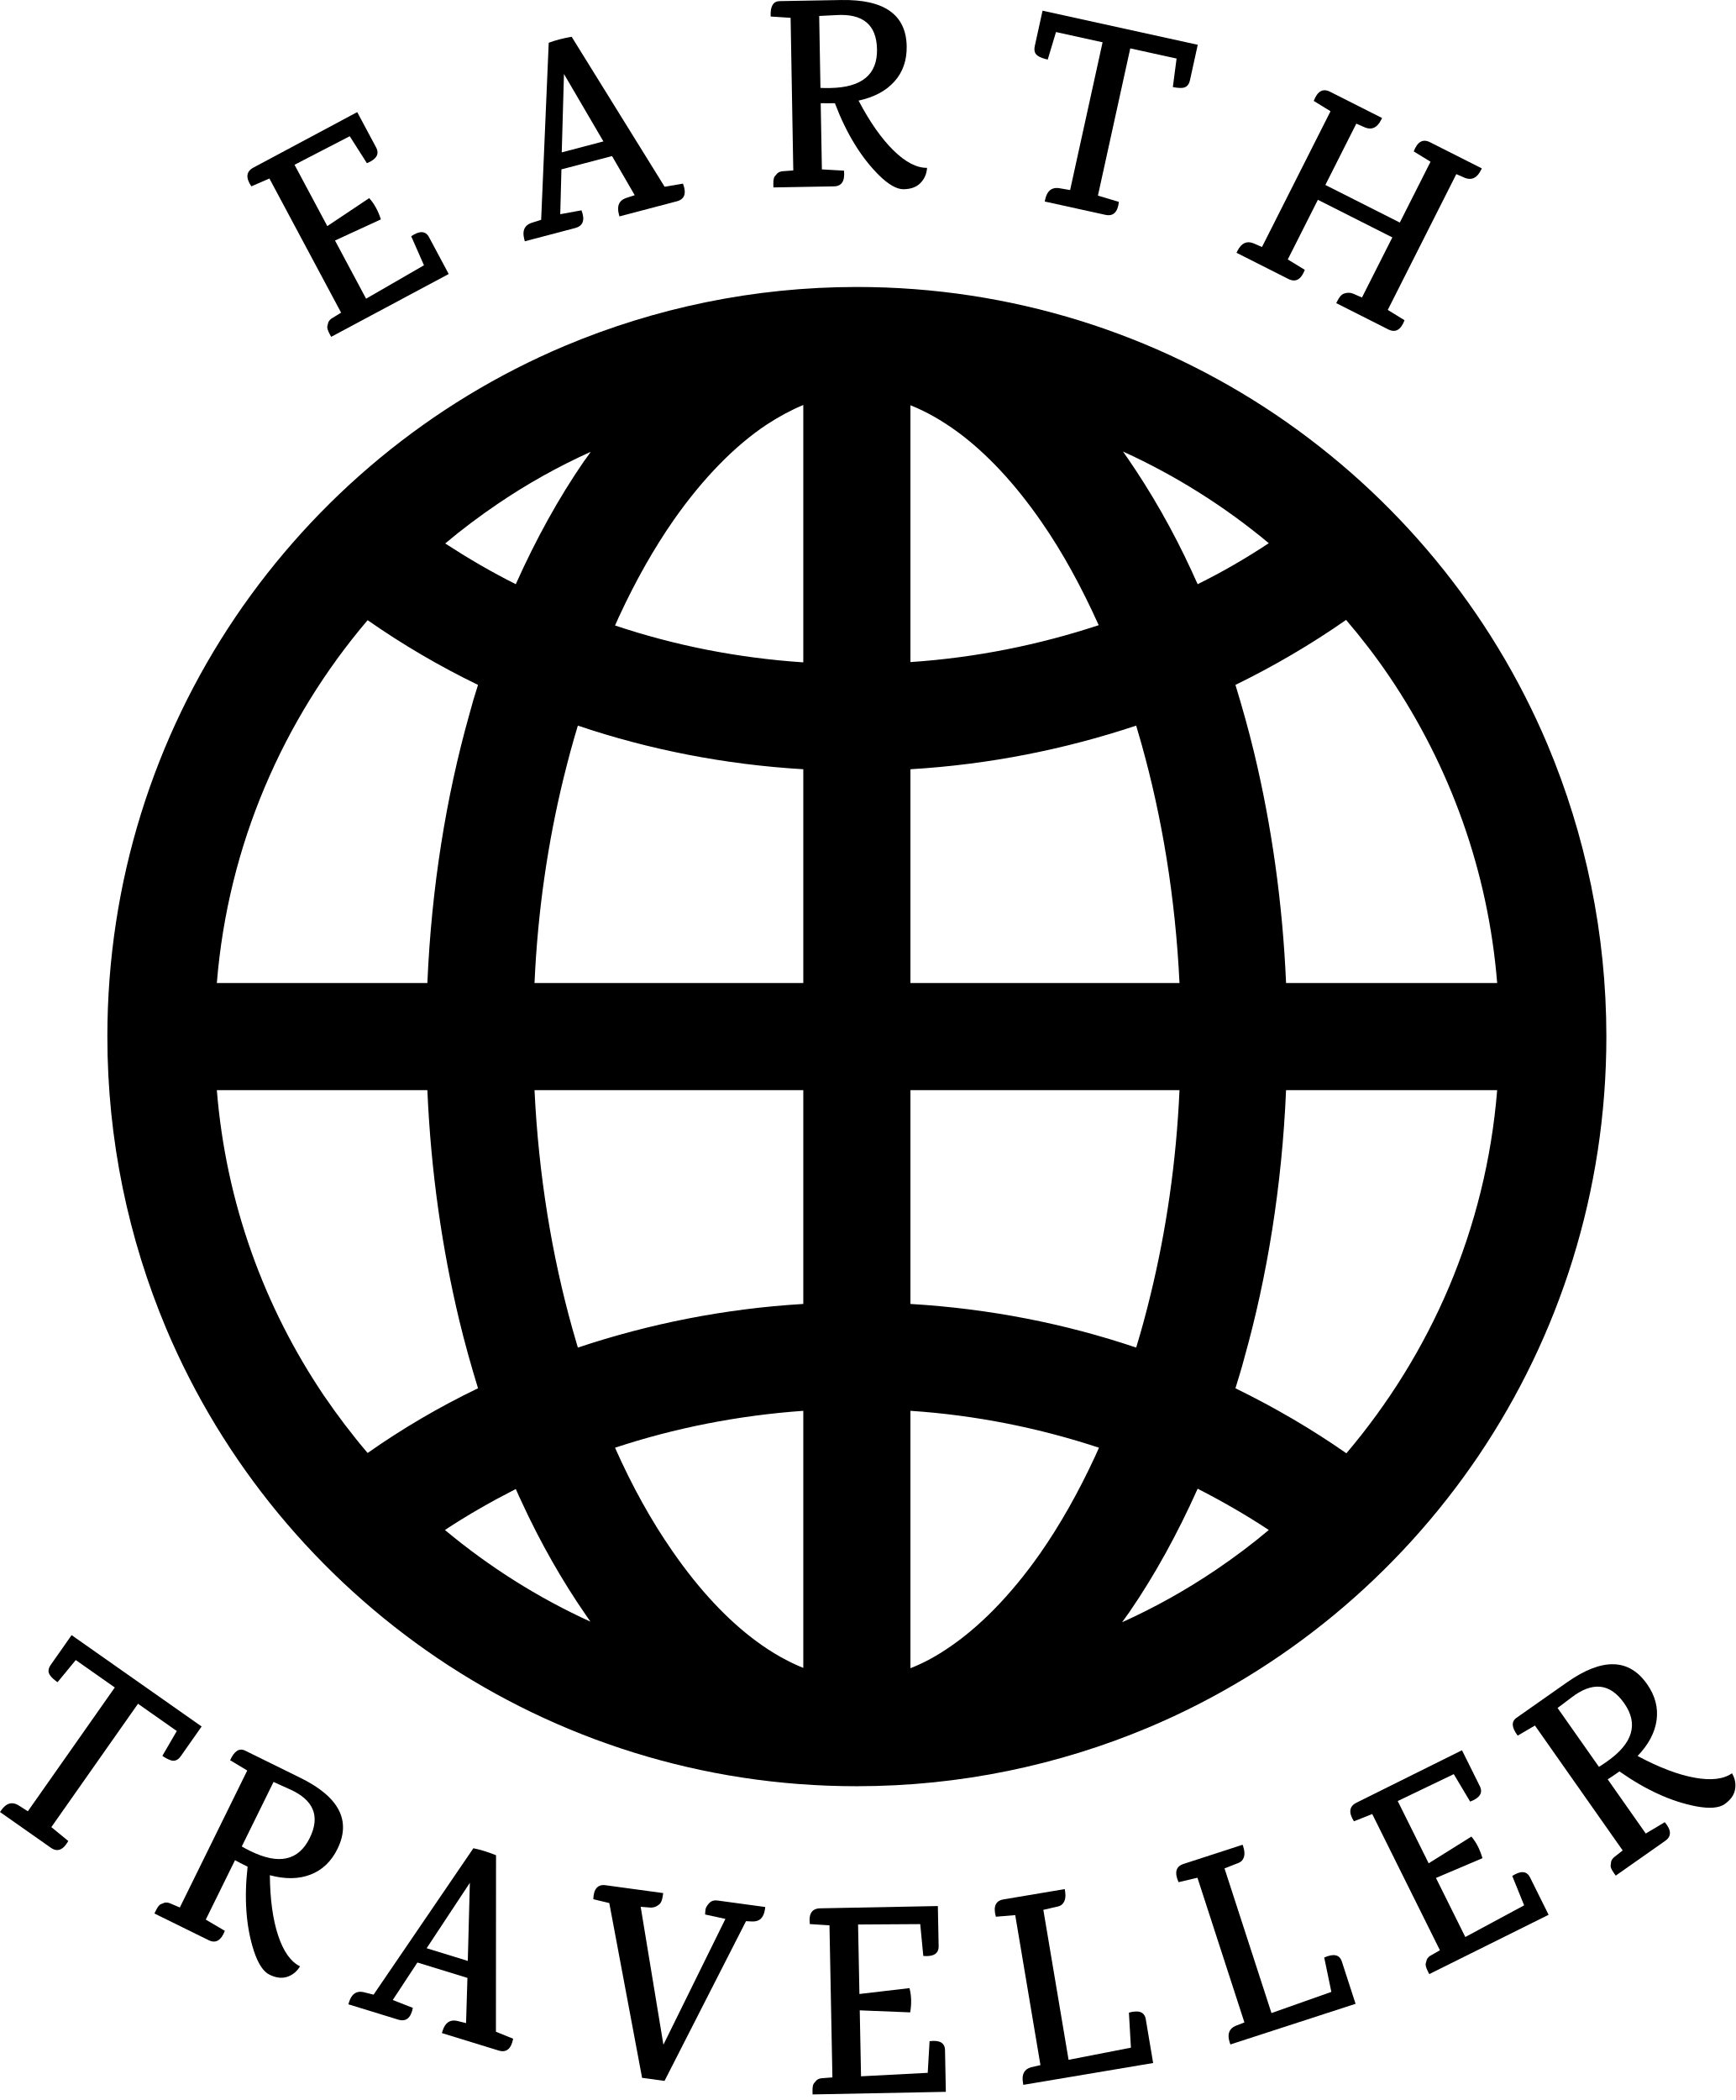
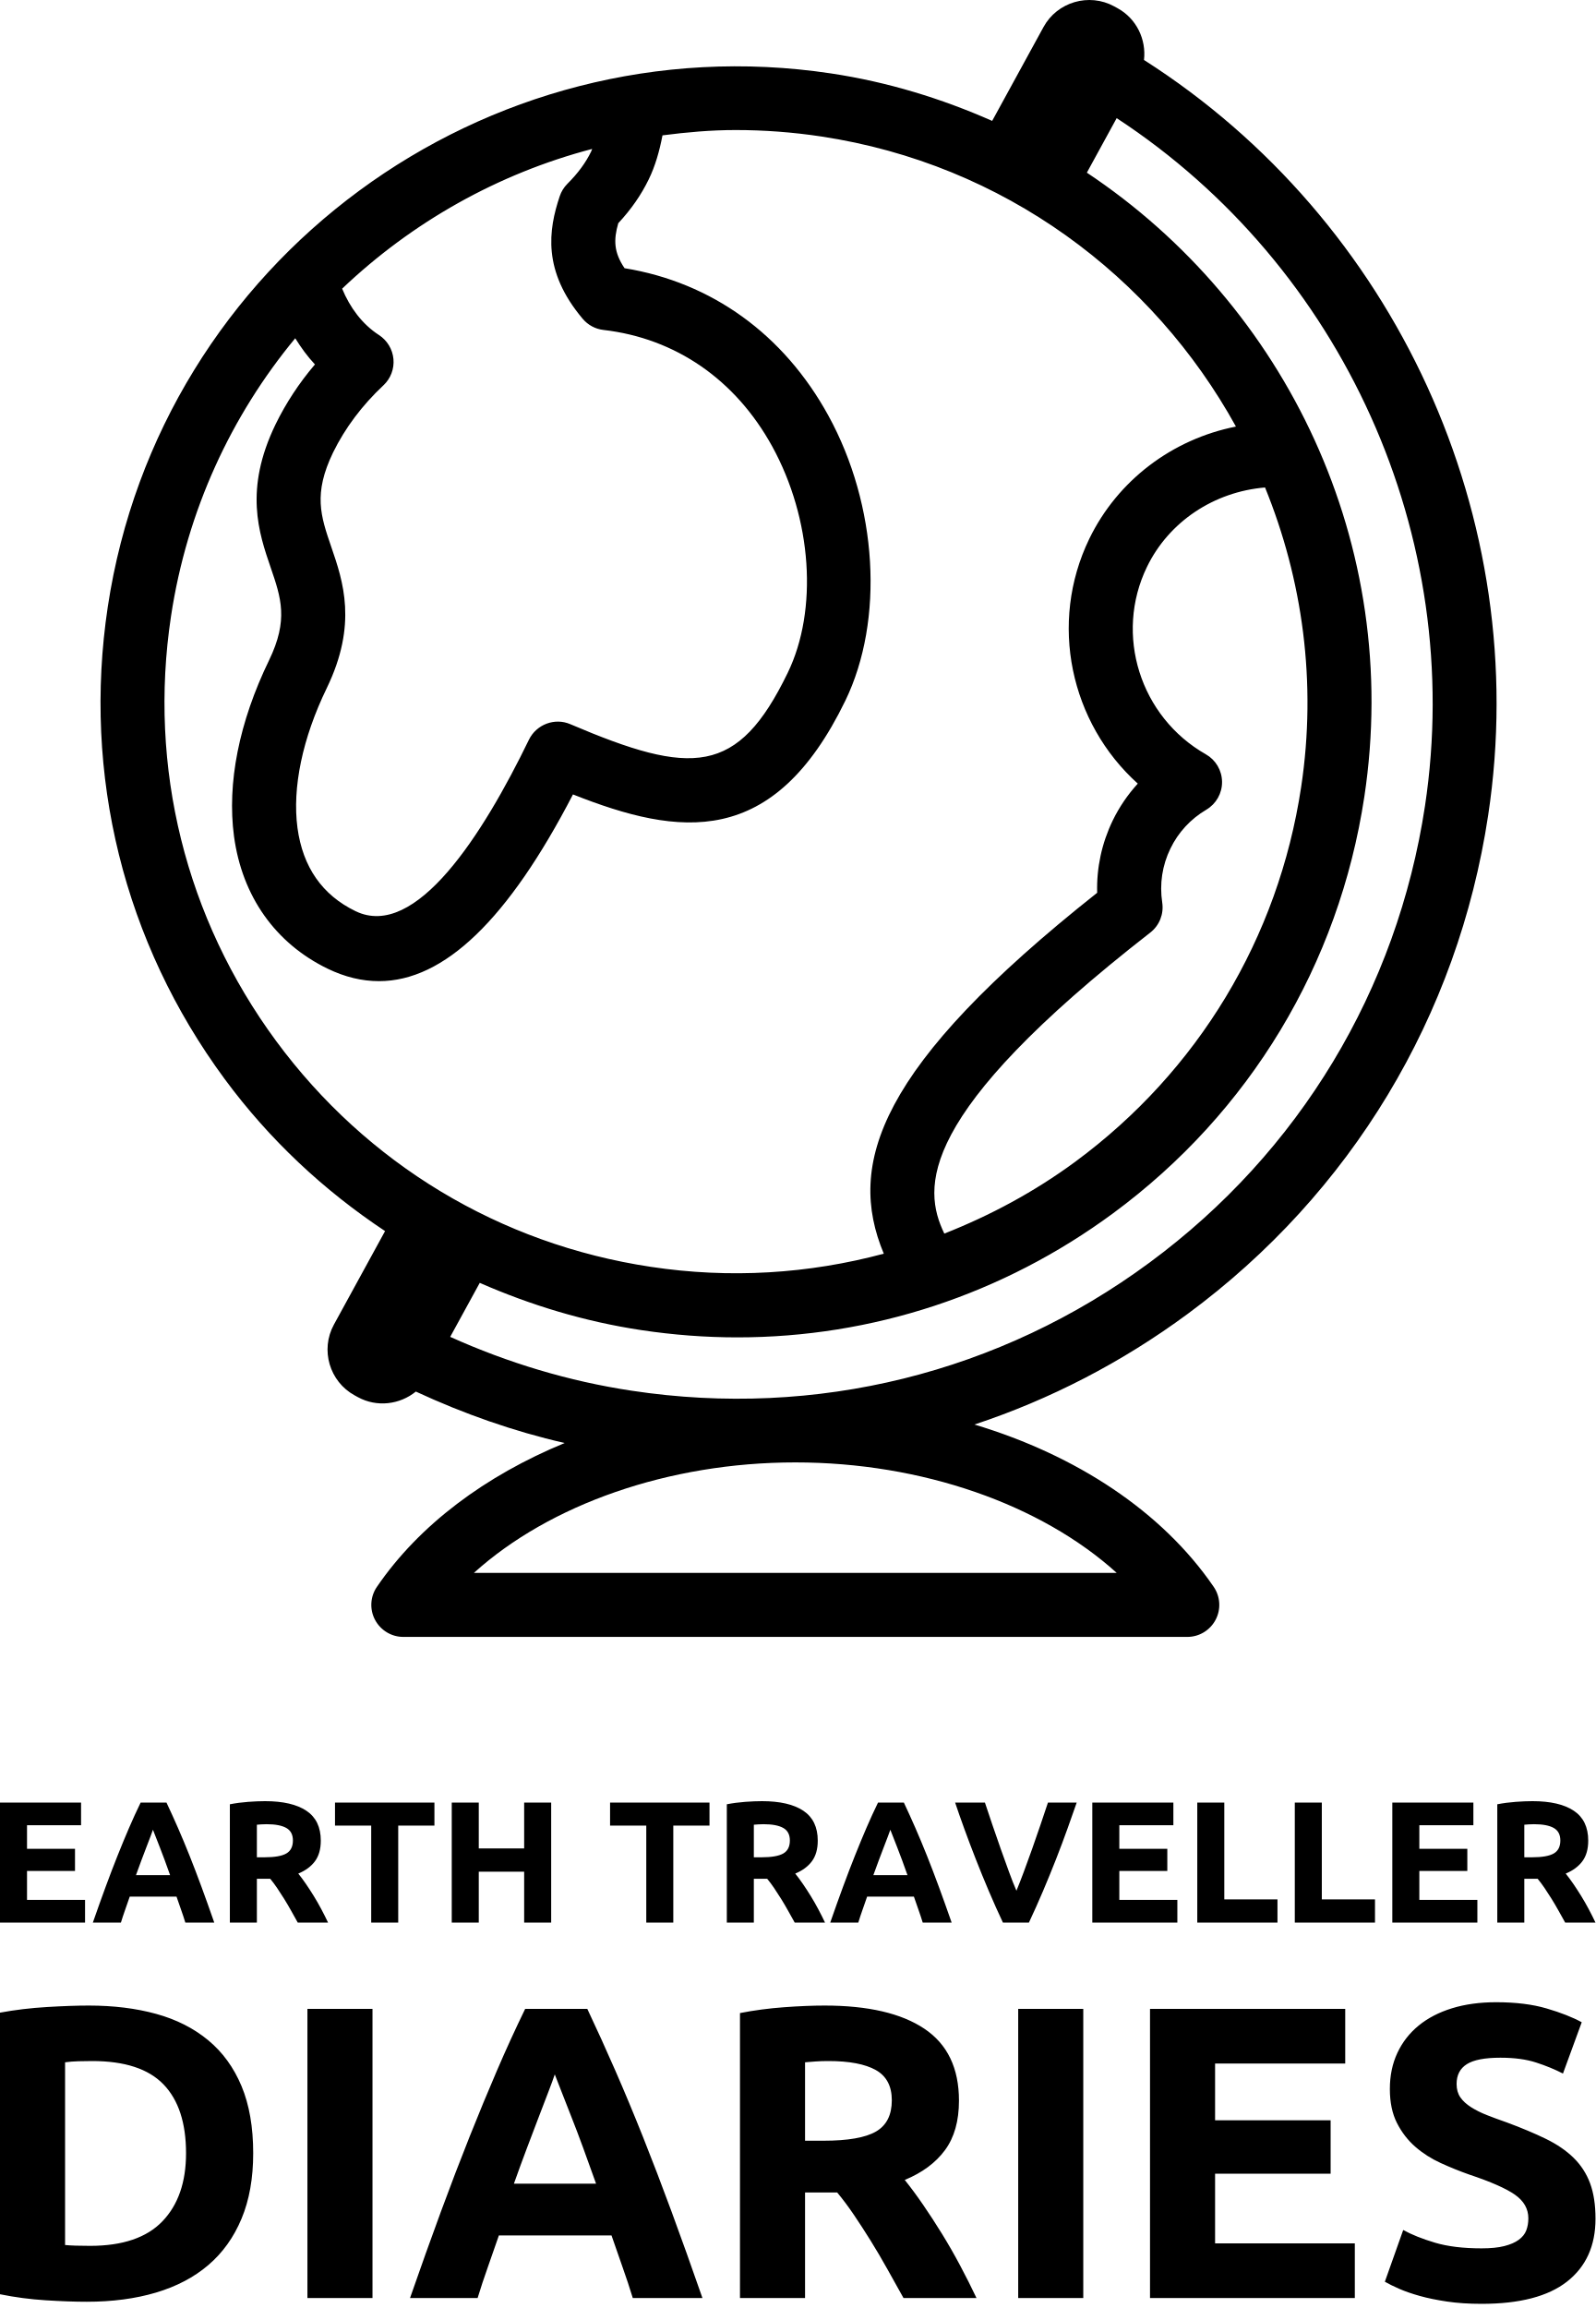
- <svg xmlns="http://www.w3.org/2000/svg" width="81" height="98" viewBox="0 0 81 98" fill="none">
-   <path d="M72.23 34.75C69.579 28.464 65.137 23.135 59.562 19.363C53.973 15.592 47.236 13.392 39.993 13.392C35.17 13.392 30.564 14.376 26.369 16.138C20.083 18.789 14.754 23.23 10.982 28.806C7.211 34.395 5.011 41.132 5.011 48.374C5.011 53.198 5.995 57.803 7.757 61.998C10.408 68.284 14.85 73.614 20.425 77.385C26.014 81.157 32.737 83.357 39.966 83.357H39.98C39.98 83.357 39.98 83.357 39.993 83.357C44.817 83.357 49.422 82.373 53.618 80.61C59.904 77.959 65.233 73.518 69.004 67.943C72.776 62.354 74.976 55.617 74.976 48.374C74.976 43.551 73.992 38.945 72.23 34.75ZM69.879 45.874H60.026C59.862 42.088 59.343 38.495 58.537 35.133C58.277 34.053 57.977 32.987 57.663 31.962C59.48 31.074 61.202 30.063 62.828 28.929C63.552 29.776 64.235 30.664 64.864 31.594C67.665 35.748 69.456 40.613 69.879 45.874ZM53.03 62.887C49.709 61.766 46.17 61.069 42.494 60.851V50.875H55.052C54.902 54.25 54.424 57.462 53.7 60.427C53.495 61.274 53.276 62.081 53.03 62.887ZM26.725 62.039C25.768 58.637 25.139 54.865 24.948 50.875H37.493V60.851C33.817 61.069 30.291 61.78 26.971 62.887C26.889 62.6 26.807 62.327 26.725 62.039ZM26.971 33.862C30.291 34.983 33.817 35.679 37.493 35.898V45.874H24.948C25.098 42.498 25.577 39.287 26.301 36.322C26.506 35.488 26.725 34.668 26.971 33.862ZM42.494 18.912C43.218 19.199 43.943 19.609 44.694 20.156C46.033 21.14 47.373 22.561 48.616 24.365C49.586 25.759 50.475 27.385 51.281 29.175C48.507 30.09 45.555 30.692 42.494 30.897V18.912ZM55.626 26.66C54.738 24.734 53.727 22.971 52.634 21.386C52.565 21.276 52.483 21.181 52.415 21.071C54.875 22.192 57.17 23.64 59.22 25.349C58.168 26.046 57.061 26.688 55.9 27.262C55.804 27.07 55.722 26.865 55.626 26.66ZM31.453 24.255C32.833 22.288 34.322 20.785 35.785 19.814C36.372 19.432 36.932 19.131 37.493 18.899V30.91C34.418 30.705 31.48 30.118 28.706 29.189C28.774 29.052 28.829 28.902 28.897 28.765C29.676 27.084 30.537 25.567 31.453 24.255ZM37.493 65.838V77.836C36.782 77.549 36.044 77.139 35.306 76.593C33.967 75.609 32.628 74.188 31.384 72.384C30.414 70.99 29.512 69.378 28.706 67.56C31.48 66.645 34.418 66.057 37.493 65.838ZM24.347 70.088C25.235 72.015 26.246 73.778 27.34 75.363C27.408 75.472 27.49 75.568 27.558 75.677C25.098 74.557 22.816 73.108 20.767 71.4C21.819 70.703 22.926 70.075 24.074 69.487C24.169 69.692 24.251 69.897 24.347 70.088ZM48.548 72.493C47.168 74.461 45.678 75.964 44.216 76.934C43.628 77.331 43.054 77.631 42.494 77.85V65.838C45.569 66.043 48.52 66.645 51.294 67.56C51.226 67.697 51.172 67.847 51.103 67.984C50.324 69.665 49.463 71.181 48.548 72.493ZM42.494 45.874V35.898C46.17 35.679 49.709 34.969 53.03 33.862C53.112 34.135 53.194 34.422 53.276 34.709C54.233 38.112 54.861 41.883 55.052 45.874H42.494ZM27.572 21.085C27.462 21.235 27.367 21.386 27.258 21.522C26.082 23.23 25.016 25.157 24.074 27.262C22.926 26.688 21.832 26.046 20.78 25.362C21.559 24.706 22.379 24.091 23.226 23.517C24.593 22.588 26.055 21.768 27.572 21.085ZM12.363 36.718C13.565 33.876 15.191 31.252 17.159 28.942C18.785 30.077 20.507 31.088 22.311 31.962C22.16 32.427 22.024 32.892 21.901 33.356C20.821 37.196 20.138 41.419 19.947 45.874H10.121C10.381 42.649 11.16 39.56 12.363 36.718ZM10.121 50.875H19.947C20.111 54.66 20.63 58.254 21.436 61.616C21.696 62.695 21.997 63.761 22.311 64.786C20.493 65.661 18.771 66.672 17.159 67.806C16.435 66.959 15.765 66.071 15.137 65.155C12.335 61.015 10.545 56.136 10.121 50.875ZM52.374 75.705C52.483 75.541 52.606 75.39 52.716 75.226C53.891 73.518 54.957 71.578 55.9 69.473C57.047 70.061 58.168 70.703 59.22 71.4C58.441 72.056 57.621 72.671 56.774 73.245C55.38 74.188 53.918 75.008 52.374 75.705ZM67.638 60.044C66.436 62.887 64.809 65.497 62.842 67.82C61.215 66.686 59.48 65.674 57.663 64.786C57.799 64.335 57.949 63.871 58.072 63.392C59.152 59.553 59.835 55.33 60.026 50.875H69.879C69.62 54.1 68.841 57.188 67.638 60.044Z" fill="black" />
-   <path d="M3.342 76.306L9.411 80.57L8.438 81.954C8.302 82.148 8.139 82.21 7.95 82.14C7.827 82.094 7.703 82.028 7.578 81.94L8.252 80.781L6.441 79.509L2.397 85.265L3.186 85.913C2.949 86.338 2.679 86.443 2.373 86.228L0 84.561L0.058 84.478C0.288 84.151 0.547 84.07 0.837 84.232L1.3 84.526L5.358 78.749L3.536 77.469L2.685 78.503C2.401 78.303 2.26 78.127 2.264 77.974C2.266 77.882 2.302 77.788 2.37 77.691L3.342 76.306Z" fill="black" />
-   <path d="M7.207 89.296L7.275 89.159C7.357 88.992 7.434 88.893 7.506 88.862C7.578 88.831 7.636 88.808 7.682 88.792C7.777 88.773 7.877 88.789 7.984 88.842L8.394 89.016L11.54 82.624L10.741 82.145C10.935 81.712 11.169 81.562 11.443 81.697L14.023 82.967C15.826 83.854 16.402 84.96 15.75 86.284C15.462 86.87 15.043 87.269 14.495 87.481C13.946 87.693 13.313 87.703 12.595 87.51C12.606 88.64 12.735 89.578 12.982 90.324C13.23 91.069 13.57 91.549 14.004 91.762C13.854 92.01 13.65 92.174 13.393 92.255C13.147 92.333 12.875 92.298 12.579 92.152C12.289 92.01 12.046 91.64 11.849 91.042C11.485 89.918 11.388 88.608 11.557 87.112C11.298 86.985 11.102 86.884 10.969 86.809L9.604 89.582L10.495 90.106C10.319 90.558 10.068 90.704 9.741 90.543L7.207 89.296ZM12.767 83.157L11.284 86.17C11.379 86.226 11.514 86.297 11.689 86.383C13.013 87.035 13.935 86.832 14.456 85.774C14.961 84.747 14.638 83.983 13.486 83.482L12.789 83.168L12.767 83.157Z" fill="black" />
-   <path d="M23.276 95.692L20.625 94.877L20.655 94.779C20.772 94.399 20.994 94.24 21.32 94.305L21.753 94.412L21.817 92.302L19.482 91.584L18.332 93.333L19.27 93.701C19.176 94.178 18.947 94.361 18.582 94.248L16.26 93.534L16.29 93.437C16.407 93.056 16.629 92.898 16.955 92.963L17.437 93.084L22.094 86.252C22.412 86.314 22.765 86.422 23.152 86.577L23.147 94.814L23.951 95.141C23.858 95.618 23.632 95.802 23.276 95.692ZM19.913 90.918L21.834 91.509L21.93 87.865L19.913 90.918Z" fill="black" />
-   <path d="M33.487 88.69L35.718 88.994C35.718 88.994 35.714 89.028 35.704 89.095C35.65 89.49 35.453 89.681 35.112 89.669L34.819 89.655L31.016 97.109L29.969 96.966L28.438 88.809L27.692 88.631C27.707 88.145 27.899 87.927 28.269 87.978L30.954 88.344L30.94 88.445C30.912 88.647 30.864 88.781 30.795 88.849C30.667 88.968 30.523 89.025 30.361 89.02L29.903 88.984L30.964 95.42L33.858 89.549L32.91 89.343C32.913 89.258 32.92 89.173 32.932 89.089C32.952 89.006 33.007 88.915 33.097 88.816C33.198 88.71 33.328 88.668 33.487 88.69Z" fill="black" />
-   <path d="M37.926 97.74L37.923 97.587C37.92 97.401 37.943 97.277 37.993 97.217C38.042 97.156 38.084 97.109 38.117 97.074C38.192 97.014 38.289 96.982 38.408 96.98L38.852 96.946L38.715 89.849L37.798 89.79C37.737 89.308 37.898 89.063 38.28 89.055L43.774 88.949L43.81 90.819C43.817 91.166 43.578 91.319 43.094 91.278L42.951 89.792L40.05 89.81L40.113 93.053L42.449 92.779C42.54 93.117 42.552 93.494 42.483 93.911L40.128 93.816L40.188 96.894L43.301 96.732L43.387 95.255C43.861 95.195 44.102 95.334 44.108 95.673L44.146 97.619L37.926 97.74Z" fill="black" />
-   <path d="M53.478 94.229L53.822 96.274L47.763 97.293L47.746 97.193C47.679 96.8 47.807 96.559 48.127 96.471L48.562 96.372L47.385 89.372L46.481 89.447C46.349 88.97 46.468 88.701 46.836 88.639L49.696 88.158L49.71 88.245C49.761 88.546 49.707 88.762 49.548 88.892C49.487 88.937 49.415 88.966 49.331 88.98L48.71 89.123L48.697 89.125L49.875 96.125L52.785 95.558L52.691 93.923C53.159 93.793 53.421 93.895 53.478 94.229Z" fill="black" />
-   <path d="M62.63 91.539L63.27 93.511L57.427 95.408L57.395 95.311C57.272 94.932 57.362 94.676 57.667 94.541L58.082 94.38L55.89 87.628L55.008 87.835C54.807 87.382 54.885 87.099 55.239 86.984L57.998 86.088L58.026 86.172C58.12 86.463 58.098 86.684 57.96 86.836C57.906 86.889 57.839 86.929 57.758 86.955L57.165 87.188L57.153 87.192L59.345 93.943L62.14 92.955L61.807 91.351C62.251 91.154 62.525 91.216 62.63 91.539Z" fill="black" />
-   <path d="M66.709 92.125L66.641 91.989C66.558 91.822 66.526 91.7 66.546 91.624C66.565 91.549 66.582 91.488 66.597 91.442C66.639 91.355 66.713 91.285 66.82 91.233L67.207 91.012L64.048 84.655L63.194 84.994C62.933 84.584 62.974 84.294 63.315 84.124L68.237 81.678L69.069 83.353C69.224 83.664 69.073 83.905 68.618 84.074L67.853 82.793L65.238 84.049L66.682 86.954L68.676 85.707C68.903 85.973 69.075 86.309 69.192 86.715L67.022 87.638L68.392 90.394L71.138 88.916L70.583 87.544C70.986 87.287 71.263 87.31 71.414 87.614L72.28 89.357L66.709 92.125Z" fill="black" />
-   <path d="M75.412 87.53L75.325 87.405C75.218 87.252 75.168 87.137 75.175 87.059C75.183 86.981 75.191 86.919 75.199 86.872C75.227 86.779 75.29 86.699 75.387 86.63L75.737 86.354L71.642 80.525L70.838 80.996C70.551 80.617 70.532 80.34 70.782 80.164L73.135 78.512C74.779 77.356 76.026 77.382 76.874 78.59C77.25 79.124 77.398 79.683 77.321 80.266C77.243 80.849 76.948 81.409 76.434 81.946C77.43 82.48 78.315 82.817 79.088 82.958C79.861 83.099 80.445 83.031 80.84 82.753C80.985 83.004 81.031 83.261 80.979 83.526C80.929 83.779 80.768 84.001 80.498 84.191C80.234 84.376 79.793 84.411 79.173 84.297C78.013 84.076 76.817 83.532 75.587 82.666C75.351 82.832 75.168 82.955 75.038 83.036L76.815 85.565L77.702 85.035C78.015 85.406 78.022 85.697 77.723 85.906L75.412 87.53ZM72.698 79.705L74.629 82.453C74.724 82.396 74.851 82.312 75.011 82.2C76.218 81.352 76.483 80.445 75.805 79.481C75.147 78.544 74.322 78.46 73.329 79.231L72.719 79.69L72.698 79.705Z" fill="black" />
-   <path d="M15.457 15.719L15.385 15.585C15.297 15.42 15.261 15.3 15.278 15.223C15.295 15.147 15.31 15.086 15.324 15.04C15.364 14.952 15.436 14.88 15.54 14.824L15.921 14.591L12.575 8.331L11.731 8.696C11.458 8.293 11.49 8.002 11.827 7.822L16.673 5.232L17.555 6.881C17.719 7.187 17.576 7.432 17.125 7.615L16.323 6.357L13.747 7.69L15.276 10.551L17.232 9.246C17.467 9.505 17.649 9.836 17.777 10.238L15.636 11.224L17.087 13.939L19.788 12.38L19.193 11.025C19.588 10.756 19.865 10.771 20.025 11.07L20.943 12.787L15.457 15.719Z" fill="black" />
-   <path d="M31.594 9.393L28.912 10.099L28.886 10C28.785 9.615 28.89 9.363 29.201 9.247L29.625 9.109L28.566 7.283L26.204 7.904L26.149 9.996L27.141 9.815C27.313 10.269 27.214 10.545 26.845 10.642L24.495 11.26L24.47 11.162C24.368 10.776 24.473 10.525 24.784 10.408L25.258 10.257L25.611 1.996C25.914 1.881 26.271 1.787 26.681 1.715L31.021 8.715L31.877 8.569C32.049 9.024 31.955 9.298 31.594 9.393ZM26.219 7.111L28.163 6.599L26.323 3.453L26.219 7.111Z" fill="black" />
-   <path d="M36.098 8.747L36.095 8.594C36.092 8.407 36.115 8.284 36.165 8.224C36.215 8.163 36.257 8.116 36.29 8.082C36.365 8.021 36.462 7.99 36.581 7.987L37.026 7.954L36.901 0.832L35.971 0.771C35.946 0.297 36.086 0.057 36.391 0.052L39.265 0.001C41.275 -0.034 42.293 0.686 42.319 2.161C42.33 2.814 42.14 3.361 41.749 3.8C41.358 4.239 40.8 4.538 40.073 4.695C40.599 5.695 41.143 6.47 41.704 7.02C42.265 7.57 42.787 7.84 43.27 7.832C43.25 8.121 43.144 8.36 42.952 8.55C42.769 8.731 42.512 8.825 42.181 8.831C41.859 8.836 41.473 8.618 41.025 8.177C40.187 7.343 39.502 6.223 38.968 4.816C38.68 4.821 38.459 4.82 38.306 4.815L38.361 7.905L39.392 7.964C39.443 8.446 39.286 8.691 38.922 8.697L36.098 8.747ZM38.235 0.745L38.294 4.102C38.404 4.109 38.557 4.11 38.752 4.107C40.227 4.081 40.955 3.479 40.934 2.3C40.914 1.156 40.277 0.624 39.023 0.705L38.261 0.744L38.235 0.745Z" fill="black" />
-   <path d="M48.66 0.499L55.904 2.09L55.541 3.742C55.49 3.974 55.364 4.094 55.163 4.102C55.031 4.108 54.891 4.094 54.742 4.062L54.916 2.732L52.754 2.258L51.245 9.128L52.223 9.421C52.169 9.904 51.959 10.106 51.595 10.026L48.762 9.404L48.784 9.304C48.87 8.915 49.077 8.739 49.408 8.777L49.947 8.869L51.462 1.974L49.288 1.496L48.902 2.779C48.562 2.704 48.365 2.596 48.309 2.453C48.276 2.368 48.272 2.267 48.297 2.151L48.66 0.499Z" fill="black" />
-   <path d="M64.798 15.373L62.368 14.146L62.414 14.056C62.506 13.874 62.595 13.762 62.683 13.721C62.842 13.649 63.002 13.645 63.161 13.706L63.569 13.884L64.986 11.079L61.511 9.324L60.106 12.107L60.901 12.593C60.728 13.048 60.472 13.189 60.131 13.017L57.712 11.796L57.758 11.705C57.938 11.349 58.183 11.231 58.493 11.349L58.902 11.527L62.101 5.191L61.318 4.71C61.491 4.255 61.743 4.112 62.076 4.28L64.507 5.507L64.461 5.598C64.281 5.954 64.036 6.073 63.725 5.954L63.305 5.77L61.86 8.632L65.335 10.386L66.769 7.547L65.985 7.066C66.158 6.612 66.411 6.469 66.744 6.637L69.162 7.858L69.117 7.949C68.937 8.305 68.692 8.423 68.381 8.304L67.972 8.126L64.773 14.463L65.556 14.944C65.384 15.398 65.131 15.541 64.798 15.373Z" fill="black" />
+ <svg xmlns="http://www.w3.org/2000/svg" width="166.098" height="240.24" viewBox="0 0 190.476 275.5" class="css-1j8o68f" fill="none">
+   <defs id="SvgjsDefs3020" />
+   <g id="SvgjsG3021" featurekey="MI9fam-0" transform="matrix(7.638134,0,0,7.638134,-27.26403,-22.04915)" fill="black">
+     <path d="M21.45,3.824c0.037-0.32-0.116-0.647-0.415-0.81l-0.051-0.028c-0.393-0.215-0.891-0.069-1.105,0.324l-0.802,1.466  c-0.788-0.348-1.628-0.608-2.52-0.742C11.148,3.222,6.071,6.956,5.254,12.37c-0.396,2.623,0.252,5.244,1.826,7.378  c0.7,0.95,1.553,1.744,2.508,2.378l-0.8,1.462c-0.215,0.393-0.069,0.89,0.324,1.105l0.051,0.028  c0.299,0.163,0.656,0.116,0.906-0.087c0.747,0.346,1.523,0.62,2.326,0.804c-1.237,0.51-2.27,1.276-2.934,2.247  c-0.105,0.152-0.117,0.352-0.03,0.516s0.257,0.267,0.442,0.267h12.254c0.186,0,0.355-0.103,0.442-0.267s0.075-0.363-0.03-0.516  c-0.804-1.175-2.142-2.056-3.739-2.536c1.179-0.39,2.302-0.969,3.33-1.727c2.556-1.885,4.225-4.652,4.699-7.792  C27.532,10.988,25.379,6.329,21.45,3.824z M12.677,7.869c0.082,0.097,0.198,0.16,0.324,0.174c1.128,0.13,2.064,0.777,2.638,1.82  c0.622,1.133,0.72,2.555,0.242,3.539c-0.78,1.609-1.497,1.613-3.398,0.802c-0.242-0.104-0.528,0.002-0.646,0.242  c-0.716,1.477-1.769,3.137-2.711,2.68c-0.52-0.252-0.824-0.689-0.907-1.301c-0.084-0.627,0.078-1.402,0.457-2.183  c0.485-1.001,0.256-1.671,0.071-2.209c-0.165-0.481-0.284-0.829,0.029-1.476c0.187-0.381,0.451-0.734,0.787-1.049  c0.112-0.105,0.17-0.256,0.156-0.41S9.621,8.206,9.492,8.122c-0.26-0.168-0.453-0.428-0.575-0.724  c1.091-1.038,2.433-1.797,3.908-2.184c-0.006,0.013-0.009,0.028-0.016,0.041c-0.084,0.173-0.205,0.339-0.372,0.505  c-0.054,0.054-0.095,0.121-0.119,0.193C12.141,6.481,12.045,7.12,12.677,7.869z M7.885,19.155c-1.415-1.921-1.999-4.277-1.643-6.636  c0.25-1.657,0.944-3.14,1.942-4.346c0.091,0.146,0.191,0.285,0.308,0.409C8.244,8.873,8.038,9.187,7.876,9.519  c-0.493,1.019-0.262,1.694-0.076,2.237c0.163,0.475,0.28,0.818-0.025,1.449c-0.47,0.969-0.659,1.921-0.548,2.752  c0.127,0.937,0.646,1.671,1.463,2.068c0.269,0.13,0.536,0.195,0.802,0.195c1.021,0,2.021-0.965,3.033-2.918  c1.667,0.66,3.132,0.852,4.257-1.465c0.611-1.262,0.505-3.053-0.266-4.457c-0.697-1.269-1.822-2.08-3.185-2.302  c-0.168-0.249-0.173-0.442-0.098-0.703c0.203-0.218,0.359-0.444,0.476-0.685c0.1-0.205,0.167-0.436,0.215-0.688  c0.377-0.049,0.757-0.083,1.144-0.083c0.442,0,0.891,0.033,1.34,0.101c2.854,0.432,5.182,2.182,6.479,4.533  c-0.995,0.197-1.849,0.841-2.292,1.754c-0.638,1.317-0.296,2.877,0.758,3.826c-0.157,0.172-0.289,0.365-0.392,0.577  c-0.171,0.354-0.254,0.739-0.243,1.129c-3.426,2.713-3.92,4.24-3.335,5.64c-1.173,0.315-2.407,0.393-3.645,0.205  C11.38,22.329,9.301,21.075,7.885,19.155z M18.329,22.165c-0.343-0.711-0.439-1.855,3.219-4.704c0.143-0.111,0.214-0.29,0.187-0.469  c-0.044-0.291,0-0.582,0.128-0.844c0.122-0.253,0.316-0.463,0.562-0.608c0.153-0.091,0.247-0.256,0.245-0.435  s-0.098-0.342-0.253-0.43c-1.029-0.585-1.434-1.872-0.92-2.93c0.342-0.705,1.046-1.173,1.845-1.24  c0.585,1.437,0.812,3.041,0.564,4.683c-0.356,2.359-1.61,4.438-3.53,5.854C19.736,21.513,19.047,21.882,18.329,22.165z   M10.976,27.468c1.185-1.07,3.043-1.727,5.024-1.727s3.84,0.656,5.024,1.727H10.976z M25.842,15.481  c-0.436,2.876-1.964,5.411-4.305,7.137c-2.341,1.728-5.214,2.438-8.091,2.003c-0.986-0.148-1.938-0.436-2.84-0.842l0.462-0.844  c0.796,0.349,1.639,0.605,2.521,0.738c0.504,0.076,1.006,0.114,1.506,0.114c2.104,0,4.147-0.668,5.873-1.94  c2.136-1.575,3.529-3.887,3.926-6.51c0.595-3.935-1.224-7.68-4.337-9.752l0.466-0.852C24.553,7.044,26.477,11.271,25.842,15.481z" />
+   </g>
+   <g id="SvgjsG3022" featurekey="EI8VXn-0" transform="matrix(1.03396,0,0,1.03396,-1.654337,208.8169)" fill="black">
+     <path d="M1.6 20 l0 -13.86 l9.36 0 l0 2.62 l-6.24 0 l0 2.72 l5.54 0 l0 2.56 l-5.54 0 l0 3.34 l6.7 0 l0 2.62 l-9.82 0 z M23 20 q-0.22 -0.72 -0.49 -1.48 t-0.53 -1.52 l-5.4 0 q-0.26 0.76 -0.53 1.52 t-0.49 1.48 l-3.24 0 q0.78 -2.24 1.48 -4.14 t1.37 -3.58 t1.32 -3.19 t1.35 -2.95 l2.98 0 q0.68 1.44 1.34 2.95 t1.33 3.19 t1.37 3.58 t1.48 4.14 l-3.34 0 z M19.26 9.28 q-0.1 0.3 -0.3 0.82 t-0.46 1.2 t-0.57 1.5 t-0.63 1.72 l3.94 0 q-0.32 -0.9 -0.62 -1.72 t-0.57 -1.5 t-0.47 -1.2 t-0.32 -0.82 z M32.2 5.98 q3.12 0 4.78 1.11 t1.66 3.45 q0 1.46 -0.67 2.37 t-1.93 1.43 q0.42 0.52 0.88 1.19 t0.91 1.4 t0.87 1.52 t0.78 1.55 l-3.5 0 q-0.38 -0.68 -0.77 -1.38 t-0.8 -1.36 t-0.81 -1.25 t-0.8 -1.07 l-1.54 0 l0 5.06 l-3.12 0 l0 -13.66 q1.02 -0.2 2.11 -0.28 t1.95 -0.08 z M32.38 8.64 q-0.34 0 -0.61 0.02 t-0.51 0.04 l0 3.76 l0.88 0 q1.76 0 2.52 -0.44 t0.76 -1.5 q0 -1.02 -0.77 -1.45 t-2.27 -0.43 z M51.76 6.14 l0 2.66 l-4.18 0 l0 11.2 l-3.12 0 l0 -11.2 l-4.18 0 l0 -2.66 l11.48 0 z M62.12 6.14 l3.12 0 l0 13.86 l-3.12 0 l0 -5.88 l-5.24 0 l0 5.88 l-3.12 0 l0 -13.86 l3.12 0 l0 5.3 l5.24 0 l0 -5.3 z M83.52 6.14 l0 2.66 l-4.18 0 l0 11.2 l-3.12 0 l0 -11.2 l-4.18 0 l0 -2.66 l11.48 0 z M89.58 5.98 q3.12 0 4.78 1.11 t1.66 3.45 q0 1.46 -0.67 2.37 t-1.93 1.43 q0.42 0.52 0.88 1.19 t0.91 1.4 t0.87 1.52 t0.78 1.55 l-3.5 0 q-0.38 -0.68 -0.77 -1.38 t-0.8 -1.36 t-0.81 -1.25 t-0.8 -1.07 l-1.54 0 l0 5.06 l-3.12 0 l0 -13.66 q1.02 -0.2 2.11 -0.28 t1.95 -0.08 z M89.76 8.64 q-0.34 0 -0.61 0.02 t-0.51 0.04 l0 3.76 l0.88 0 q1.76 0 2.52 -0.44 t0.76 -1.5 q0 -1.02 -0.77 -1.45 t-2.27 -0.43 z M108.14 20 q-0.22 -0.72 -0.49 -1.48 t-0.53 -1.52 l-5.4 0 q-0.26 0.76 -0.53 1.52 t-0.49 1.48 l-3.24 0 q0.78 -2.24 1.48 -4.14 t1.37 -3.58 t1.32 -3.19 t1.35 -2.95 l2.98 0 q0.68 1.44 1.34 2.95 t1.33 3.19 t1.37 3.58 t1.48 4.14 l-3.34 0 z M104.4 9.28 q-0.1 0.3 -0.3 0.82 t-0.46 1.2 t-0.57 1.5 t-0.63 1.72 l3.94 0 q-0.32 -0.9 -0.62 -1.72 t-0.57 -1.5 t-0.47 -1.2 t-0.32 -0.82 z M117.4 20 q-0.82 -1.74 -1.62 -3.62 t-1.52 -3.72 t-1.33 -3.52 t-1.05 -3 l3.44 0 q0.4 1.2 0.87 2.59 t0.96 2.77 t0.95 2.64 t0.86 2.18 q0.38 -0.92 0.85 -2.18 t0.96 -2.64 t0.96 -2.77 t0.87 -2.59 l3.32 0 q-0.46 1.32 -1.06 3 t-1.32 3.52 t-1.52 3.72 t-1.62 3.62 l-3 0 z M127.72 20 l0 -13.86 l9.36 0 l0 2.62 l-6.24 0 l0 2.72 l5.54 0 l0 2.56 l-5.54 0 l0 3.34 l6.7 0 l0 2.62 l-9.82 0 z M149.1 17.32 l0 2.68 l-9.26 0 l0 -13.86 l3.12 0 l0 11.18 l6.14 0 z M160.36 17.32 l0 2.68 l-9.26 0 l0 -13.86 l3.12 0 l0 11.18 l6.14 0 z M162.36 20 l0 -13.86 l9.36 0 l0 2.62 l-6.24 0 l0 2.72 l5.54 0 l0 2.56 l-5.54 0 l0 3.34 l6.7 0 l0 2.62 l-9.82 0 z M178.54 5.98 q3.12 0 4.78 1.11 t1.66 3.45 q0 1.46 -0.67 2.37 t-1.93 1.43 q0.42 0.52 0.88 1.19 t0.91 1.4 t0.87 1.52 t0.78 1.55 l-3.5 0 q-0.38 -0.68 -0.77 -1.38 t-0.8 -1.36 t-0.81 -1.25 t-0.8 -1.07 l-1.54 0 l0 5.06 l-3.12 0 l0 -13.66 q1.02 -0.2 2.11 -0.28 t1.95 -0.08 z M178.72 8.64 q-0.34 0 -0.61 0.02 t-0.51 0.04 l0 3.76 l0.88 0 q1.76 0 2.52 -0.44 t0.76 -1.5 q0 -1.02 -0.77 -1.45 t-2.27 -0.43 z" />
+   </g>
+   <g id="SvgjsG3023" featurekey="EI8VXn-1" transform="matrix(2.489885,0,0,2.489885,-3.983813,224.5089)" fill="black">
+     <path d="M4.72 17.46 q0.22 0.02 0.51 0.03 t0.69 0.01 q2.34 0 3.47 -1.18 t1.13 -3.26 q0 -2.18 -1.08 -3.3 t-3.42 -1.12 q-0.32 0 -0.66 0.01 t-0.64 0.05 l0 8.76 z M13.74 13.06 q0 1.8 -0.56 3.14 t-1.59 2.22 t-2.51 1.32 t-3.32 0.44 q-0.84 0 -1.96 -0.07 t-2.2 -0.29 l0 -13.5 q1.08 -0.2 2.25 -0.27 t2.01 -0.07 q1.78 0 3.23 0.4 t2.49 1.26 t1.6 2.2 t0.56 3.22 z M16.34 6.14 l3.12 0 l0 13.86 l-3.12 0 l0 -13.86 z M31.94 20 q-0.22 -0.72 -0.49 -1.48 t-0.53 -1.52 l-5.4 0 q-0.26 0.76 -0.53 1.52 t-0.49 1.48 l-3.24 0 q0.78 -2.24 1.48 -4.14 t1.37 -3.58 t1.32 -3.19 t1.35 -2.95 l2.98 0 q0.68 1.44 1.34 2.95 t1.33 3.19 t1.37 3.58 t1.48 4.14 l-3.34 0 z M28.2 9.28 q-0.1 0.3 -0.3 0.82 t-0.46 1.2 t-0.57 1.5 t-0.63 1.72 l3.94 0 q-0.32 -0.9 -0.62 -1.72 t-0.57 -1.5 t-0.47 -1.2 t-0.32 -0.82 z M41.14 5.98 q3.12 0 4.78 1.11 t1.66 3.45 q0 1.46 -0.67 2.37 t-1.93 1.43 q0.42 0.52 0.88 1.19 t0.91 1.4 t0.87 1.52 t0.78 1.55 l-3.5 0 q-0.38 -0.68 -0.77 -1.38 t-0.8 -1.36 t-0.81 -1.25 t-0.8 -1.07 l-1.54 0 l0 5.06 l-3.12 0 l0 -13.66 q1.02 -0.2 2.11 -0.28 t1.95 -0.08 z M41.32 8.64 q-0.34 0 -0.61 0.02 t-0.51 0.04 l0 3.76 l0.88 0 q1.76 0 2.52 -0.44 t0.76 -1.5 q0 -1.02 -0.77 -1.45 t-2.27 -0.43 z M50.42 6.14 l3.12 0 l0 13.86 l-3.12 0 l0 -13.86 z M56.74 20 l0 -13.86 l9.36 0 l0 2.62 l-6.24 0 l0 2.72 l5.54 0 l0 2.56 l-5.54 0 l0 3.34 l6.7 0 l0 2.62 l-9.82 0 z M72.64 17.62 q0.66 0 1.09 -0.11 t0.69 -0.3 t0.36 -0.45 t0.1 -0.58 q0 -0.68 -0.64 -1.13 t-2.2 -0.97 q-0.68 -0.24 -1.36 -0.55 t-1.22 -0.78 t-0.88 -1.14 t-0.34 -1.63 t0.36 -1.73 t1.02 -1.31 t1.6 -0.83 t2.12 -0.29 q1.4 0 2.42 0.3 t1.68 0.66 l-0.9 2.46 q-0.58 -0.3 -1.29 -0.53 t-1.71 -0.23 q-1.12 0 -1.61 0.31 t-0.49 0.95 q0 0.38 0.18 0.64 t0.51 0.47 t0.76 0.38 t0.95 0.35 q1.08 0.4 1.88 0.79 t1.33 0.91 t0.79 1.22 t0.26 1.7 q0 1.94 -1.36 3.01 t-4.1 1.07 q-0.92 0 -1.66 -0.11 t-1.31 -0.27 t-0.98 -0.34 t-0.69 -0.34 l0.88 -2.48 q0.62 0.34 1.53 0.61 t2.23 0.27 z" />
+   </g>
</svg>
